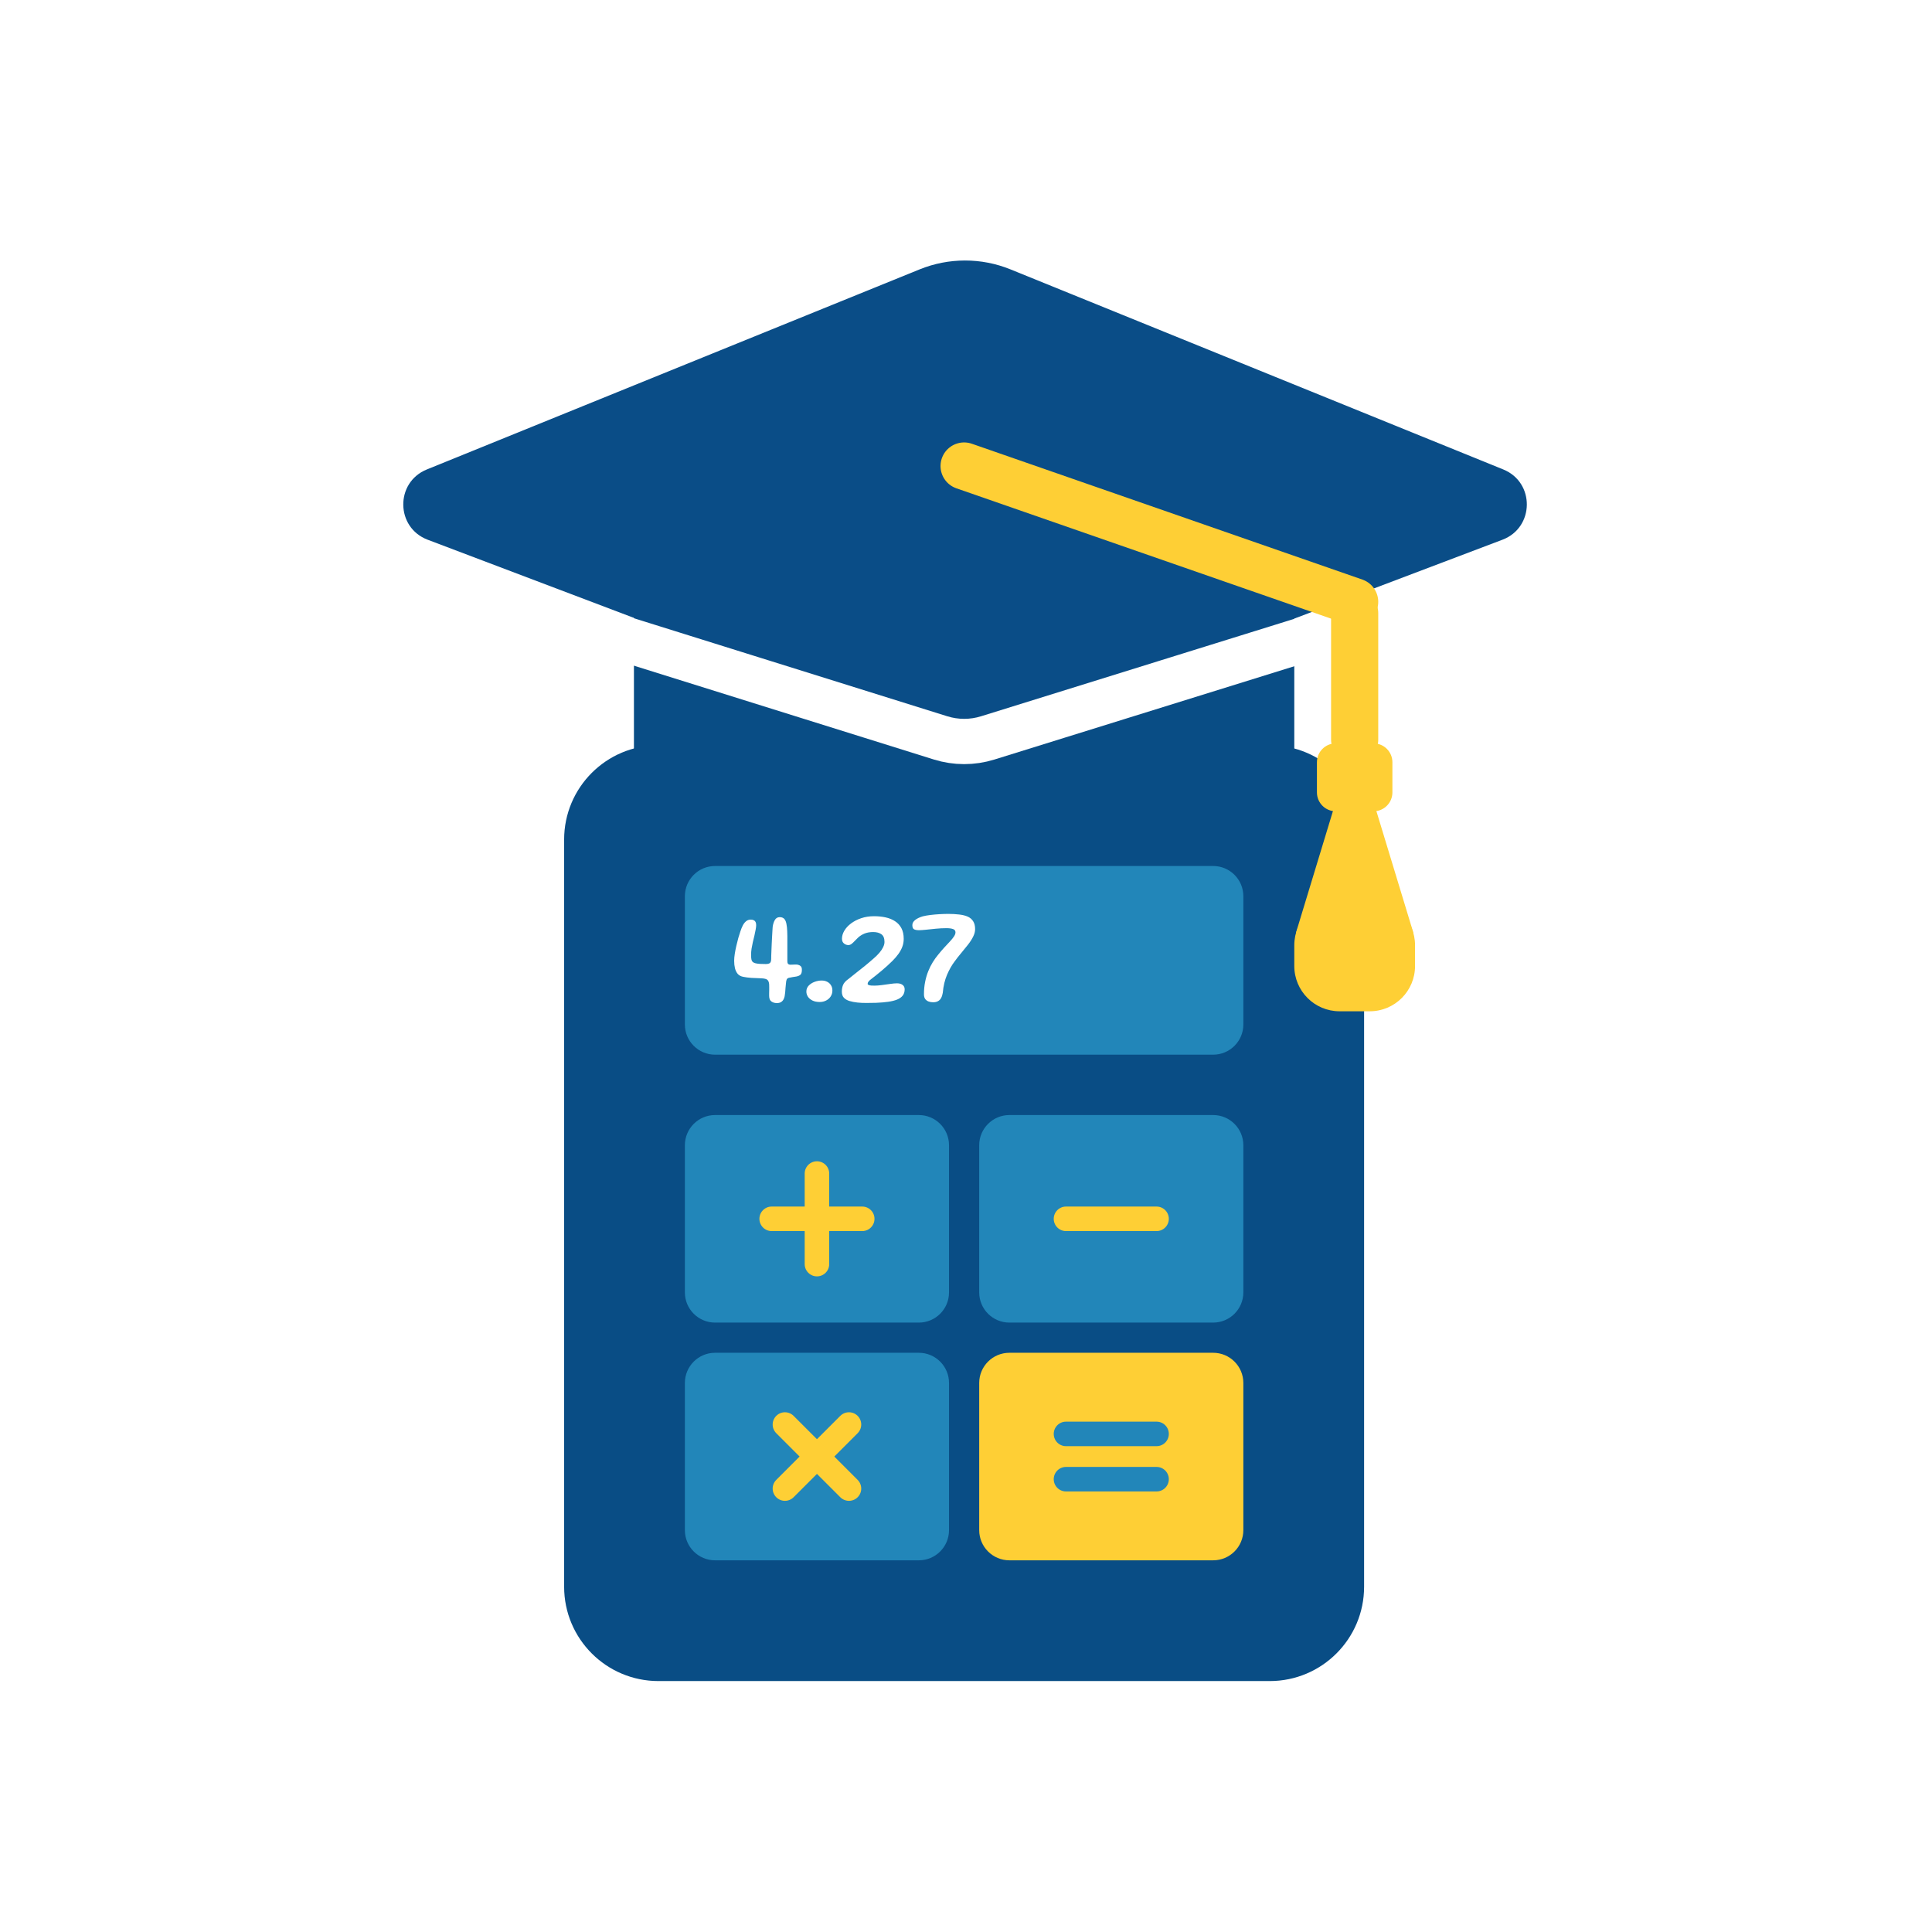
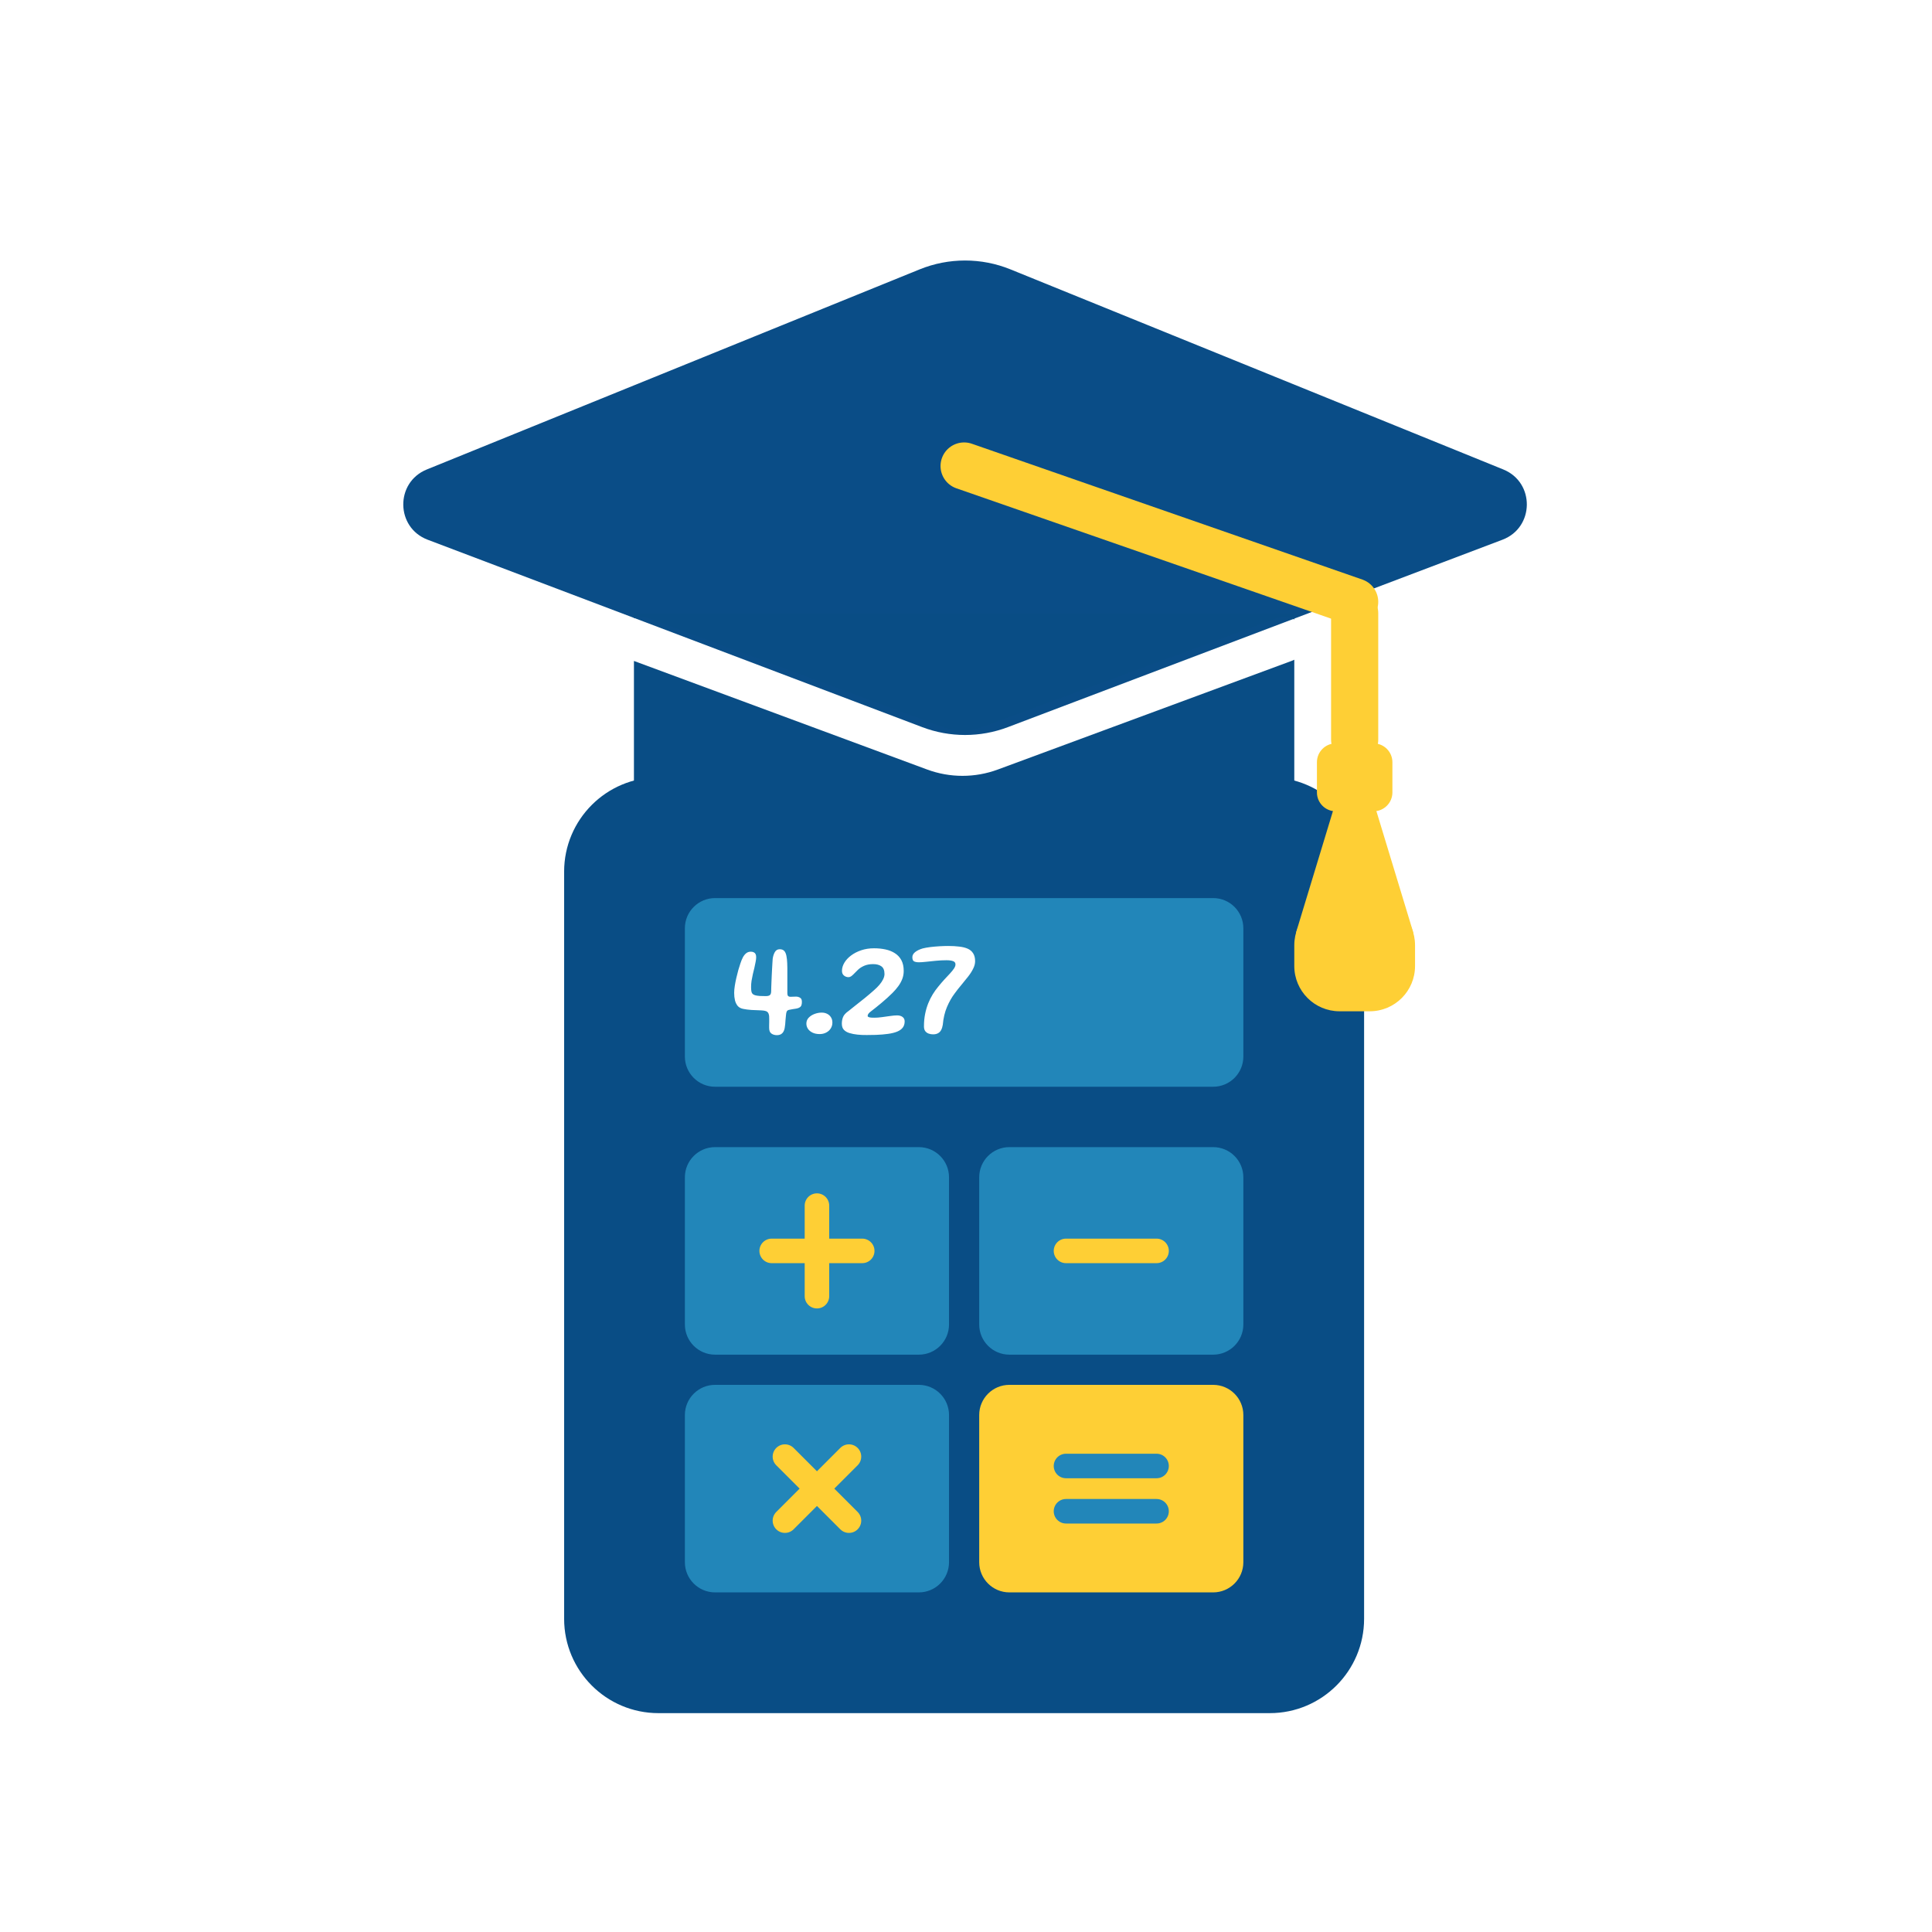
<svg xmlns="http://www.w3.org/2000/svg" width="1024" height="1024" viewBox="0 0 1024 1024" fill="none">
  <rect width="1024" height="1024" fill="white" />
-   <rect x="299" y="395" width="424" height="496" rx="50" fill="#094D85" />
-   <rect x="363" y="459" width="296" height="100" rx="16" fill="#2286B9" />
-   <path d="M411.768 531.656C410.616 531.656 409.644 531.368 408.852 530.792C408.06 530.24 407.664 529.244 407.664 527.804C407.664 527.42 407.664 526.964 407.664 526.436C407.688 525.908 407.7 525.368 407.7 524.816C407.7 524.24 407.7 523.676 407.7 523.124C407.7 522.572 407.688 522.08 407.664 521.648C407.568 520.568 407.256 519.8 406.728 519.344C406.224 518.864 405.108 518.588 403.38 518.516C401.676 518.468 399.972 518.396 398.268 518.3C396.588 518.18 395.124 517.988 393.876 517.724C392.676 517.484 391.728 516.98 391.032 516.212C390.36 515.42 389.868 514.424 389.556 513.224C389.268 512.024 389.124 510.704 389.124 509.264C389.124 508.16 389.232 506.924 389.448 505.556C389.664 504.164 389.94 502.748 390.276 501.308C390.612 499.868 390.96 498.488 391.32 497.168C391.704 495.848 392.064 494.696 392.4 493.712C392.808 492.464 393.252 491.372 393.732 490.436C394.236 489.5 394.824 488.768 395.496 488.24C396.168 487.688 396.984 487.412 397.944 487.412C398.544 487.412 399.06 487.52 399.492 487.736C399.924 487.928 400.248 488.24 400.464 488.672C400.68 489.08 400.788 489.632 400.788 490.328C400.788 491 400.692 491.816 400.5 492.776C400.332 493.736 400.116 494.78 399.852 495.908C399.588 497.012 399.312 498.152 399.024 499.328C398.76 500.504 398.532 501.668 398.34 502.82C398.172 503.972 398.088 505.076 398.088 506.132C398.088 507.116 398.148 507.908 398.268 508.508C398.388 509.084 398.604 509.516 398.916 509.804C399.228 510.092 399.648 510.32 400.176 510.488C400.824 510.68 401.676 510.812 402.732 510.884C403.788 510.932 404.82 510.956 405.828 510.956C406.932 510.956 407.688 510.764 408.096 510.38C408.528 509.996 408.744 509.276 408.744 508.22C408.744 507.836 408.756 507.236 408.78 506.42C408.804 505.604 408.84 504.656 408.888 503.576C408.936 502.472 408.984 501.32 409.032 500.12C409.104 498.896 409.164 497.708 409.212 496.556C409.284 495.404 409.344 494.36 409.392 493.424C409.464 492.488 409.512 491.756 409.536 491.228C409.728 489.812 410.112 488.612 410.688 487.628C411.264 486.62 412.116 486.116 413.244 486.116C414.036 486.116 414.684 486.284 415.188 486.62C415.692 486.932 416.1 487.472 416.412 488.24C416.724 489.008 416.952 490.088 417.096 491.48C417.144 492.008 417.192 492.68 417.24 493.496C417.288 494.288 417.312 495.176 417.312 496.16C417.312 497.12 417.312 498.152 417.312 499.256C417.336 500.36 417.336 501.488 417.312 502.64C417.312 503.792 417.312 504.956 417.312 506.132C417.312 507.284 417.312 508.412 417.312 509.516C417.312 510.14 417.444 510.596 417.708 510.884C417.996 511.172 418.428 511.316 419.004 511.316C419.724 511.316 420.408 511.292 421.056 511.244C421.728 511.196 422.34 511.22 422.892 511.316C423.54 511.484 424.056 511.76 424.44 512.144C424.824 512.504 425.016 513.14 425.016 514.052C425.016 515.348 424.74 516.224 424.188 516.68C423.66 517.112 422.94 517.412 422.028 517.58C421.5 517.628 420.876 517.724 420.156 517.868C419.46 517.988 418.836 518.108 418.284 518.228C417.66 518.348 417.228 518.636 416.988 519.092C416.772 519.524 416.628 520.268 416.556 521.324C416.484 521.996 416.412 522.752 416.34 523.592C416.292 524.408 416.232 525.212 416.16 526.004C416.088 526.796 415.992 527.48 415.872 528.056C415.608 529.28 415.14 530.18 414.468 530.756C413.82 531.356 412.92 531.656 411.768 531.656ZM434.451 531.08C432.939 531.08 431.655 530.816 430.599 530.288C429.543 529.76 428.739 529.076 428.187 528.236C427.659 527.396 427.395 526.496 427.395 525.536C427.395 524.288 427.815 523.232 428.655 522.368C429.495 521.504 430.539 520.844 431.787 520.388C433.035 519.932 434.271 519.704 435.495 519.704C436.599 519.704 437.571 519.92 438.411 520.352C439.275 520.784 439.947 521.396 440.427 522.188C440.931 522.956 441.183 523.892 441.183 524.996C441.183 526.148 440.883 527.192 440.283 528.128C439.707 529.04 438.903 529.76 437.871 530.288C436.863 530.816 435.723 531.08 434.451 531.08ZM454.47 531.368C452.886 531.2 451.47 530.924 450.222 530.54C448.974 530.156 447.99 529.58 447.27 528.812C446.55 528.044 446.19 526.952 446.19 525.536C446.19 524.288 446.406 523.124 446.838 522.044C447.294 520.94 448.266 519.872 449.754 518.84C450.762 518 452.022 516.992 453.534 515.816C455.07 514.616 456.69 513.332 458.394 511.964C460.098 510.572 461.718 509.192 463.254 507.824C464.358 506.864 465.318 505.904 466.134 504.944C466.974 503.96 467.622 502.988 468.078 502.028C468.558 501.044 468.798 500.12 468.798 499.256C468.798 497.312 468.258 495.956 467.178 495.188C466.098 494.396 464.634 494 462.786 494C460.986 494 459.414 494.288 458.07 494.864C456.75 495.44 455.646 496.148 454.758 496.988C454.158 497.54 453.57 498.128 452.994 498.752C452.442 499.352 451.89 499.868 451.338 500.3C450.786 500.708 450.222 500.912 449.646 500.912C448.806 500.912 448.026 500.624 447.306 500.048C446.61 499.472 446.262 498.644 446.262 497.564C446.262 496.124 446.682 494.696 447.522 493.28C448.362 491.864 449.55 490.58 451.086 489.428C452.622 488.276 454.422 487.352 456.486 486.656C458.55 485.96 460.806 485.612 463.254 485.612C465.414 485.612 467.442 485.816 469.338 486.224C471.234 486.632 472.902 487.304 474.342 488.24C475.806 489.176 476.946 490.412 477.762 491.948C478.578 493.484 478.986 495.368 478.986 497.6C478.986 499.112 478.734 500.528 478.23 501.848C477.726 503.168 477.03 504.44 476.142 505.664C475.254 506.888 474.21 508.1 473.01 509.3C472.194 510.116 471.282 510.98 470.274 511.892C469.29 512.78 468.27 513.668 467.214 514.556C466.182 515.42 465.186 516.236 464.226 517.004C463.29 517.772 462.462 518.42 461.742 518.948C461.118 519.404 460.65 519.836 460.338 520.244C460.026 520.628 459.87 521.036 459.87 521.468C459.87 521.732 460.05 521.936 460.41 522.08C460.794 522.224 461.274 522.32 461.85 522.368C462.426 522.392 463.014 522.404 463.614 522.404C464.646 522.404 465.894 522.308 467.358 522.116C468.846 521.9 470.322 521.696 471.786 521.504C473.274 521.288 474.498 521.18 475.458 521.18C476.658 521.18 477.63 521.456 478.374 522.008C479.118 522.56 479.49 523.34 479.49 524.348C479.49 525.692 479.142 526.808 478.446 527.696C477.774 528.56 476.79 529.256 475.494 529.784C474.198 530.312 472.602 530.708 470.706 530.972C468.834 531.236 466.698 531.416 464.298 531.512C462.762 531.56 461.13 531.584 459.402 531.584C457.674 531.608 456.03 531.536 454.47 531.368ZM494.544 531.224C493.728 531.224 492.948 531.092 492.204 530.828C491.484 530.564 490.884 530.132 490.404 529.532C489.948 528.908 489.72 528.056 489.72 526.976C489.72 524.624 489.924 522.44 490.332 520.424C490.74 518.384 491.292 516.5 491.988 514.772C492.684 513.044 493.476 511.46 494.364 510.02C495.252 508.58 496.188 507.272 497.172 506.096C498.348 504.632 499.476 503.312 500.556 502.136C501.66 500.936 502.656 499.868 503.544 498.932C504.432 497.972 505.128 497.108 505.632 496.34C506.16 495.548 506.424 494.828 506.424 494.18C506.424 493.292 505.992 492.704 505.128 492.416C504.288 492.104 503.124 491.948 501.636 491.948C499.788 491.948 497.904 492.044 495.984 492.236C494.088 492.404 492.348 492.584 490.764 492.776C489.18 492.944 487.956 493.028 487.092 493.028C485.988 493.028 485.124 492.872 484.5 492.56C483.876 492.248 483.564 491.504 483.564 490.328C483.564 489.32 484.056 488.42 485.04 487.628C486.024 486.836 487.368 486.188 489.072 485.684C490.2 485.396 491.544 485.156 493.104 484.964C494.688 484.772 496.308 484.628 497.964 484.532C499.62 484.436 501.168 484.388 502.608 484.388C504.72 484.388 506.652 484.496 508.404 484.712C510.156 484.904 511.656 485.276 512.904 485.828C514.152 486.38 515.112 487.196 515.784 488.276C516.48 489.332 516.828 490.724 516.828 492.452C516.828 493.748 516.48 495.08 515.784 496.448C515.112 497.816 514.212 499.22 513.084 500.66C511.98 502.076 510.804 503.528 509.556 505.016C508.308 506.48 507.12 507.992 505.992 509.552C504.456 511.568 503.1 513.956 501.924 516.716C500.748 519.476 500.004 522.632 499.692 526.184C499.524 527.24 499.236 528.152 498.828 528.92C498.444 529.664 497.904 530.228 497.208 530.612C496.512 531.02 495.624 531.224 494.544 531.224Z" fill="white" />
-   <path d="M519 733C519 724.163 526.163 717 535 717H643C651.837 717 659 724.163 659 733V811C659 819.837 651.837 827 643 827H535C526.163 827 519 819.837 519 811V733Z" fill="#FECF35" />
-   <path d="M565 760H613" stroke="#2286B9" stroke-width="13" stroke-linecap="round" />
-   <path d="M565 784H613" stroke="#2286B9" stroke-width="13" stroke-linecap="round" />
-   <path d="M363 733C363 724.163 370.163 717 379 717H487C495.837 717 503 724.163 503 733V811C503 819.837 495.837 827 487 827H379C370.163 827 363 819.837 363 811V733Z" fill="#2286B9" />
-   <path d="M416.029 788.971L449.971 755.029" stroke="#FECF35" stroke-width="13" stroke-linecap="round" />
-   <path d="M449.971 788.971L416.029 755.029" stroke="#FECF35" stroke-width="13" stroke-linecap="round" />
-   <path d="M519 607C519 598.163 526.163 591 535 591H643C651.837 591 659 598.163 659 607V685C659 693.837 651.837 701 643 701H535C526.163 701 519 693.837 519 685V607Z" fill="#2286B9" />
-   <path d="M565 646H613" stroke="#FECF35" stroke-width="13" stroke-linecap="round" />
-   <path d="M363 607C363 598.163 370.163 591 379 591H487C495.837 591 503 598.163 503 607V685C503 693.837 495.837 701 487 701H379C370.163 701 363 693.837 363 685V607Z" fill="#2286B9" />
-   <path d="M409 646H457" stroke="#FECF35" stroke-width="13" stroke-linecap="round" />
-   <path d="M433 670L433 622" stroke="#FECF35" stroke-width="13" stroke-linecap="round" />
-   <rect x="336" y="319" width="350" height="119" fill="#094D85" />
+   <rect x="299" y="412" width="424" height="496" rx="50" fill="#094D85" />
+   <rect x="363" y="476" width="296" height="100" rx="16" fill="#2286B9" />
+   <path d="M411.768 548.656C410.616 548.656 409.644 548.368 408.852 547.792C408.06 547.24 407.664 546.244 407.664 544.804C407.664 544.42 407.664 543.964 407.664 543.436C407.688 542.908 407.7 542.368 407.7 541.816C407.7 541.24 407.7 540.676 407.7 540.124C407.7 539.572 407.688 539.08 407.664 538.648C407.568 537.568 407.256 536.8 406.728 536.344C406.224 535.864 405.108 535.588 403.38 535.516C401.676 535.468 399.972 535.396 398.268 535.3C396.588 535.18 395.124 534.988 393.876 534.724C392.676 534.484 391.728 533.98 391.032 533.212C390.36 532.42 389.868 531.424 389.556 530.224C389.268 529.024 389.124 527.704 389.124 526.264C389.124 525.16 389.232 523.924 389.448 522.556C389.664 521.164 389.94 519.748 390.276 518.308C390.612 516.868 390.96 515.488 391.32 514.168C391.704 512.848 392.064 511.696 392.4 510.712C392.808 509.464 393.252 508.372 393.732 507.436C394.236 506.5 394.824 505.768 395.496 505.24C396.168 504.688 396.984 504.412 397.944 504.412C398.544 504.412 399.06 504.52 399.492 504.736C399.924 504.928 400.248 505.24 400.464 505.672C400.68 506.08 400.788 506.632 400.788 507.328C400.788 508 400.692 508.816 400.5 509.776C400.332 510.736 400.116 511.78 399.852 512.908C399.588 514.012 399.312 515.152 399.024 516.328C398.76 517.504 398.532 518.668 398.34 519.82C398.172 520.972 398.088 522.076 398.088 523.132C398.088 524.116 398.148 524.908 398.268 525.508C398.388 526.084 398.604 526.516 398.916 526.804C399.228 527.092 399.648 527.32 400.176 527.488C400.824 527.68 401.676 527.812 402.732 527.884C403.788 527.932 404.82 527.956 405.828 527.956C406.932 527.956 407.688 527.764 408.096 527.38C408.528 526.996 408.744 526.276 408.744 525.22C408.744 524.836 408.756 524.236 408.78 523.42C408.804 522.604 408.84 521.656 408.888 520.576C408.936 519.472 408.984 518.32 409.032 517.12C409.104 515.896 409.164 514.708 409.212 513.556C409.284 512.404 409.344 511.36 409.392 510.424C409.464 509.488 409.512 508.756 409.536 508.228C409.728 506.812 410.112 505.612 410.688 504.628C411.264 503.62 412.116 503.116 413.244 503.116C414.036 503.116 414.684 503.284 415.188 503.62C415.692 503.932 416.1 504.472 416.412 505.24C416.724 506.008 416.952 507.088 417.096 508.48C417.144 509.008 417.192 509.68 417.24 510.496C417.288 511.288 417.312 512.176 417.312 513.16C417.312 514.12 417.312 515.152 417.312 516.256C417.336 517.36 417.336 518.488 417.312 519.64C417.312 520.792 417.312 521.956 417.312 523.132C417.312 524.284 417.312 525.412 417.312 526.516C417.312 527.14 417.444 527.596 417.708 527.884C417.996 528.172 418.428 528.316 419.004 528.316C419.724 528.316 420.408 528.292 421.056 528.244C421.728 528.196 422.34 528.22 422.892 528.316C423.54 528.484 424.056 528.76 424.44 529.144C424.824 529.504 425.016 530.14 425.016 531.052C425.016 532.348 424.74 533.224 424.188 533.68C423.66 534.112 422.94 534.412 422.028 534.58C421.5 534.628 420.876 534.724 420.156 534.868C419.46 534.988 418.836 535.108 418.284 535.228C417.66 535.348 417.228 535.636 416.988 536.092C416.772 536.524 416.628 537.268 416.556 538.324C416.484 538.996 416.412 539.752 416.34 540.592C416.292 541.408 416.232 542.212 416.16 543.004C416.088 543.796 415.992 544.48 415.872 545.056C415.608 546.28 415.14 547.18 414.468 547.756C413.82 548.356 412.92 548.656 411.768 548.656ZM434.451 548.08C432.939 548.08 431.655 547.816 430.599 547.288C429.543 546.76 428.739 546.076 428.187 545.236C427.659 544.396 427.395 543.496 427.395 542.536C427.395 541.288 427.815 540.232 428.655 539.368C429.495 538.504 430.539 537.844 431.787 537.388C433.035 536.932 434.271 536.704 435.495 536.704C436.599 536.704 437.571 536.92 438.411 537.352C439.275 537.784 439.947 538.396 440.427 539.188C440.931 539.956 441.183 540.892 441.183 541.996C441.183 543.148 440.883 544.192 440.283 545.128C439.707 546.04 438.903 546.76 437.871 547.288C436.863 547.816 435.723 548.08 434.451 548.08ZM454.47 548.368C452.886 548.2 451.47 547.924 450.222 547.54C448.974 547.156 447.99 546.58 447.27 545.812C446.55 545.044 446.19 543.952 446.19 542.536C446.19 541.288 446.406 540.124 446.838 539.044C447.294 537.94 448.266 536.872 449.754 535.84C450.762 535 452.022 533.992 453.534 532.816C455.07 531.616 456.69 530.332 458.394 528.964C460.098 527.572 461.718 526.192 463.254 524.824C464.358 523.864 465.318 522.904 466.134 521.944C466.974 520.96 467.622 519.988 468.078 519.028C468.558 518.044 468.798 517.12 468.798 516.256C468.798 514.312 468.258 512.956 467.178 512.188C466.098 511.396 464.634 511 462.786 511C460.986 511 459.414 511.288 458.07 511.864C456.75 512.44 455.646 513.148 454.758 513.988C454.158 514.54 453.57 515.128 452.994 515.752C452.442 516.352 451.89 516.868 451.338 517.3C450.786 517.708 450.222 517.912 449.646 517.912C448.806 517.912 448.026 517.624 447.306 517.048C446.61 516.472 446.262 515.644 446.262 514.564C446.262 513.124 446.682 511.696 447.522 510.28C448.362 508.864 449.55 507.58 451.086 506.428C452.622 505.276 454.422 504.352 456.486 503.656C458.55 502.96 460.806 502.612 463.254 502.612C465.414 502.612 467.442 502.816 469.338 503.224C471.234 503.632 472.902 504.304 474.342 505.24C475.806 506.176 476.946 507.412 477.762 508.948C478.578 510.484 478.986 512.368 478.986 514.6C478.986 516.112 478.734 517.528 478.23 518.848C477.726 520.168 477.03 521.44 476.142 522.664C475.254 523.888 474.21 525.1 473.01 526.3C472.194 527.116 471.282 527.98 470.274 528.892C469.29 529.78 468.27 530.668 467.214 531.556C466.182 532.42 465.186 533.236 464.226 534.004C463.29 534.772 462.462 535.42 461.742 535.948C461.118 536.404 460.65 536.836 460.338 537.244C460.026 537.628 459.87 538.036 459.87 538.468C459.87 538.732 460.05 538.936 460.41 539.08C460.794 539.224 461.274 539.32 461.85 539.368C462.426 539.392 463.014 539.404 463.614 539.404C464.646 539.404 465.894 539.308 467.358 539.116C468.846 538.9 470.322 538.696 471.786 538.504C473.274 538.288 474.498 538.18 475.458 538.18C476.658 538.18 477.63 538.456 478.374 539.008C479.118 539.56 479.49 540.34 479.49 541.348C479.49 542.692 479.142 543.808 478.446 544.696C477.774 545.56 476.79 546.256 475.494 546.784C474.198 547.312 472.602 547.708 470.706 547.972C468.834 548.236 466.698 548.416 464.298 548.512C462.762 548.56 461.13 548.584 459.402 548.584C457.674 548.608 456.03 548.536 454.47 548.368ZM494.544 548.224C493.728 548.224 492.948 548.092 492.204 547.828C491.484 547.564 490.884 547.132 490.404 546.532C489.948 545.908 489.72 545.056 489.72 543.976C489.72 541.624 489.924 539.44 490.332 537.424C490.74 535.384 491.292 533.5 491.988 531.772C492.684 530.044 493.476 528.46 494.364 527.02C495.252 525.58 496.188 524.272 497.172 523.096C498.348 521.632 499.476 520.312 500.556 519.136C501.66 517.936 502.656 516.868 503.544 515.932C504.432 514.972 505.128 514.108 505.632 513.34C506.16 512.548 506.424 511.828 506.424 511.18C506.424 510.292 505.992 509.704 505.128 509.416C504.288 509.104 503.124 508.948 501.636 508.948C499.788 508.948 497.904 509.044 495.984 509.236C494.088 509.404 492.348 509.584 490.764 509.776C489.18 509.944 487.956 510.028 487.092 510.028C485.988 510.028 485.124 509.872 484.5 509.56C483.876 509.248 483.564 508.504 483.564 507.328C483.564 506.32 484.056 505.42 485.04 504.628C486.024 503.836 487.368 503.188 489.072 502.684C490.2 502.396 491.544 502.156 493.104 501.964C494.688 501.772 496.308 501.628 497.964 501.532C499.62 501.436 501.168 501.388 502.608 501.388C504.72 501.388 506.652 501.496 508.404 501.712C510.156 501.904 511.656 502.276 512.904 502.828C514.152 503.38 515.112 504.196 515.784 505.276C516.48 506.332 516.828 507.724 516.828 509.452C516.828 510.748 516.48 512.08 515.784 513.448C515.112 514.816 514.212 516.22 513.084 517.66C511.98 519.076 510.804 520.528 509.556 522.016C508.308 523.48 507.12 524.992 505.992 526.552C504.456 528.568 503.1 530.956 501.924 533.716C500.748 536.476 500.004 539.632 499.692 543.184C499.524 544.24 499.236 545.152 498.828 545.92C498.444 546.664 497.904 547.228 497.208 547.612C496.512 548.02 495.624 548.224 494.544 548.224Z" fill="white" />
+   <path d="M519 750C519 741.163 526.163 734 535 734H643C651.837 734 659 741.163 659 750V828C659 836.837 651.837 844 643 844H535C526.163 844 519 836.837 519 828V750Z" fill="#FECF35" />
+   <path d="M565 777H613" stroke="#2286B9" stroke-width="13" stroke-linecap="round" />
+   <path d="M565 801H613" stroke="#2286B9" stroke-width="13" stroke-linecap="round" />
+   <path d="M363 750C363 741.163 370.163 734 379 734H487C495.837 734 503 741.163 503 750V828C503 836.837 495.837 844 487 844H379C370.163 844 363 836.837 363 828V750Z" fill="#2286B9" />
+   <path d="M416.029 805.971L449.971 772.029" stroke="#FECF35" stroke-width="13" stroke-linecap="round" />
+   <path d="M449.971 805.971L416.029 772.029" stroke="#FECF35" stroke-width="13" stroke-linecap="round" />
+   <path d="M519 624C519 615.163 526.163 608 535 608H643C651.837 608 659 615.163 659 624V702C659 710.837 651.837 718 643 718H535C526.163 718 519 710.837 519 702V624Z" fill="#2286B9" />
+   <path d="M565 663H613" stroke="#FECF35" stroke-width="13" stroke-linecap="round" />
+   <path d="M363 624C363 615.163 370.163 608 379 608H487C495.837 608 503 615.163 503 624V702C503 710.837 495.837 718 487 718H379C370.163 718 363 710.837 363 702V624Z" fill="#2286B9" />
+   <path d="M409 663H457" stroke="#FECF35" stroke-width="13" stroke-linecap="round" />
+   <path d="M433 687L433 639" stroke="#FECF35" stroke-width="13" stroke-linecap="round" />
  <path d="M226.659 286.06C209.657 279.617 209.376 255.667 226.222 248.827L487.424 142.775C502.863 136.507 520.137 136.507 535.576 142.775L796.778 248.827C813.624 255.667 813.343 279.617 796.341 286.06L534.179 385.406C519.567 390.943 503.433 390.943 488.821 385.406L226.659 286.06Z" fill="#0A4D87" />
  <rect x="686" y="477" width="64" height="59" rx="24" fill="#FECF35" />
  <path d="M708.432 423.487C711.306 414.031 724.694 414.031 727.568 423.487L748.719 493.093C750.671 499.516 745.864 506 739.151 506H696.849C690.136 506 685.329 499.516 687.281 493.093L708.432 423.487Z" fill="#FECF35" />
  <rect x="698" y="394" width="40" height="36" rx="10" fill="#FECF35" />
  <path d="M718 325V392" stroke="#FECF35" stroke-width="25" stroke-linecap="round" />
  <path d="M511 247L718 319" stroke="#FECF35" stroke-width="25" stroke-linecap="round" />
-   <path d="M332 339L498.495 391.088C506.638 393.635 515.364 393.642 523.512 391.107L691 339" stroke="white" stroke-width="24" stroke-linecap="round" />
+   <path d="M686 438H336V350.314L491.393 407.856C503.484 412.334 516.779 412.336 528.873 407.864L684.662 350.255C685.125 350.084 685.572 349.886 686 349.666V438ZM686 328.335C683.11 326.846 679.628 326.529 676.338 327.745L520.549 385.354C513.83 387.839 506.444 387.837 499.727 385.35L344.167 327.747C341.427 326.733 338.554 326.783 336 327.688V325H686V328.335Z" fill="#094D85" />
</svg>
